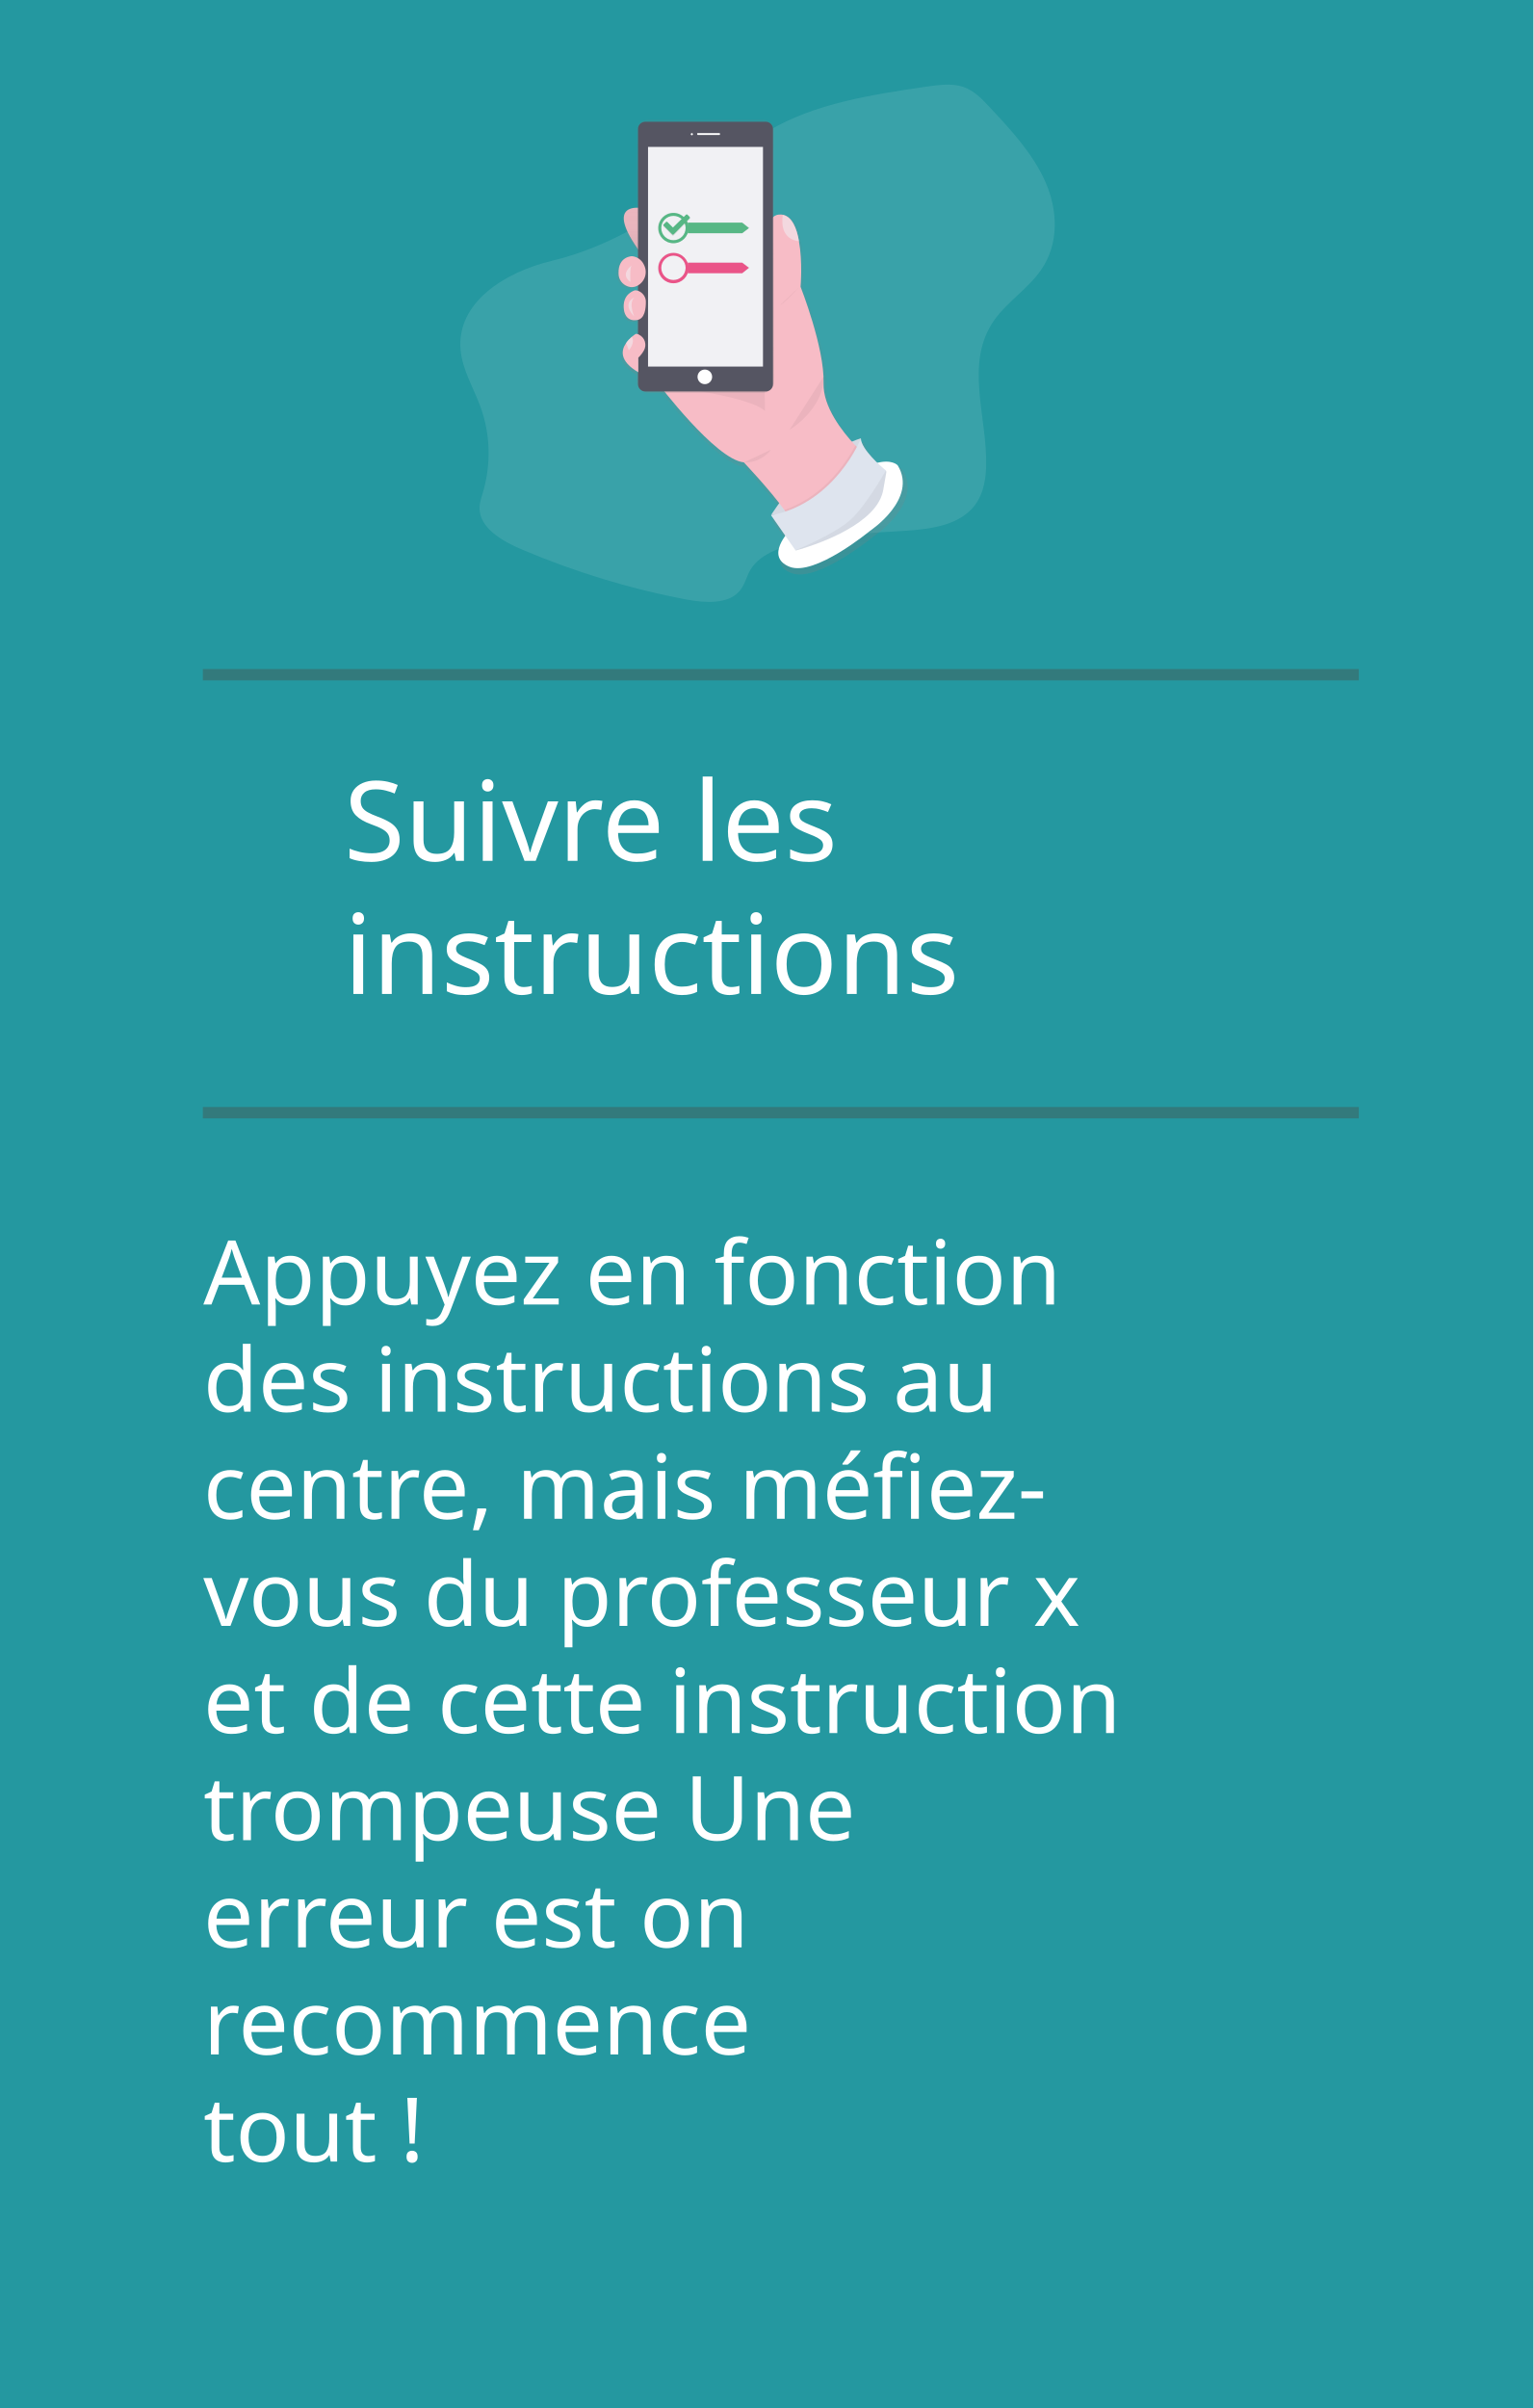
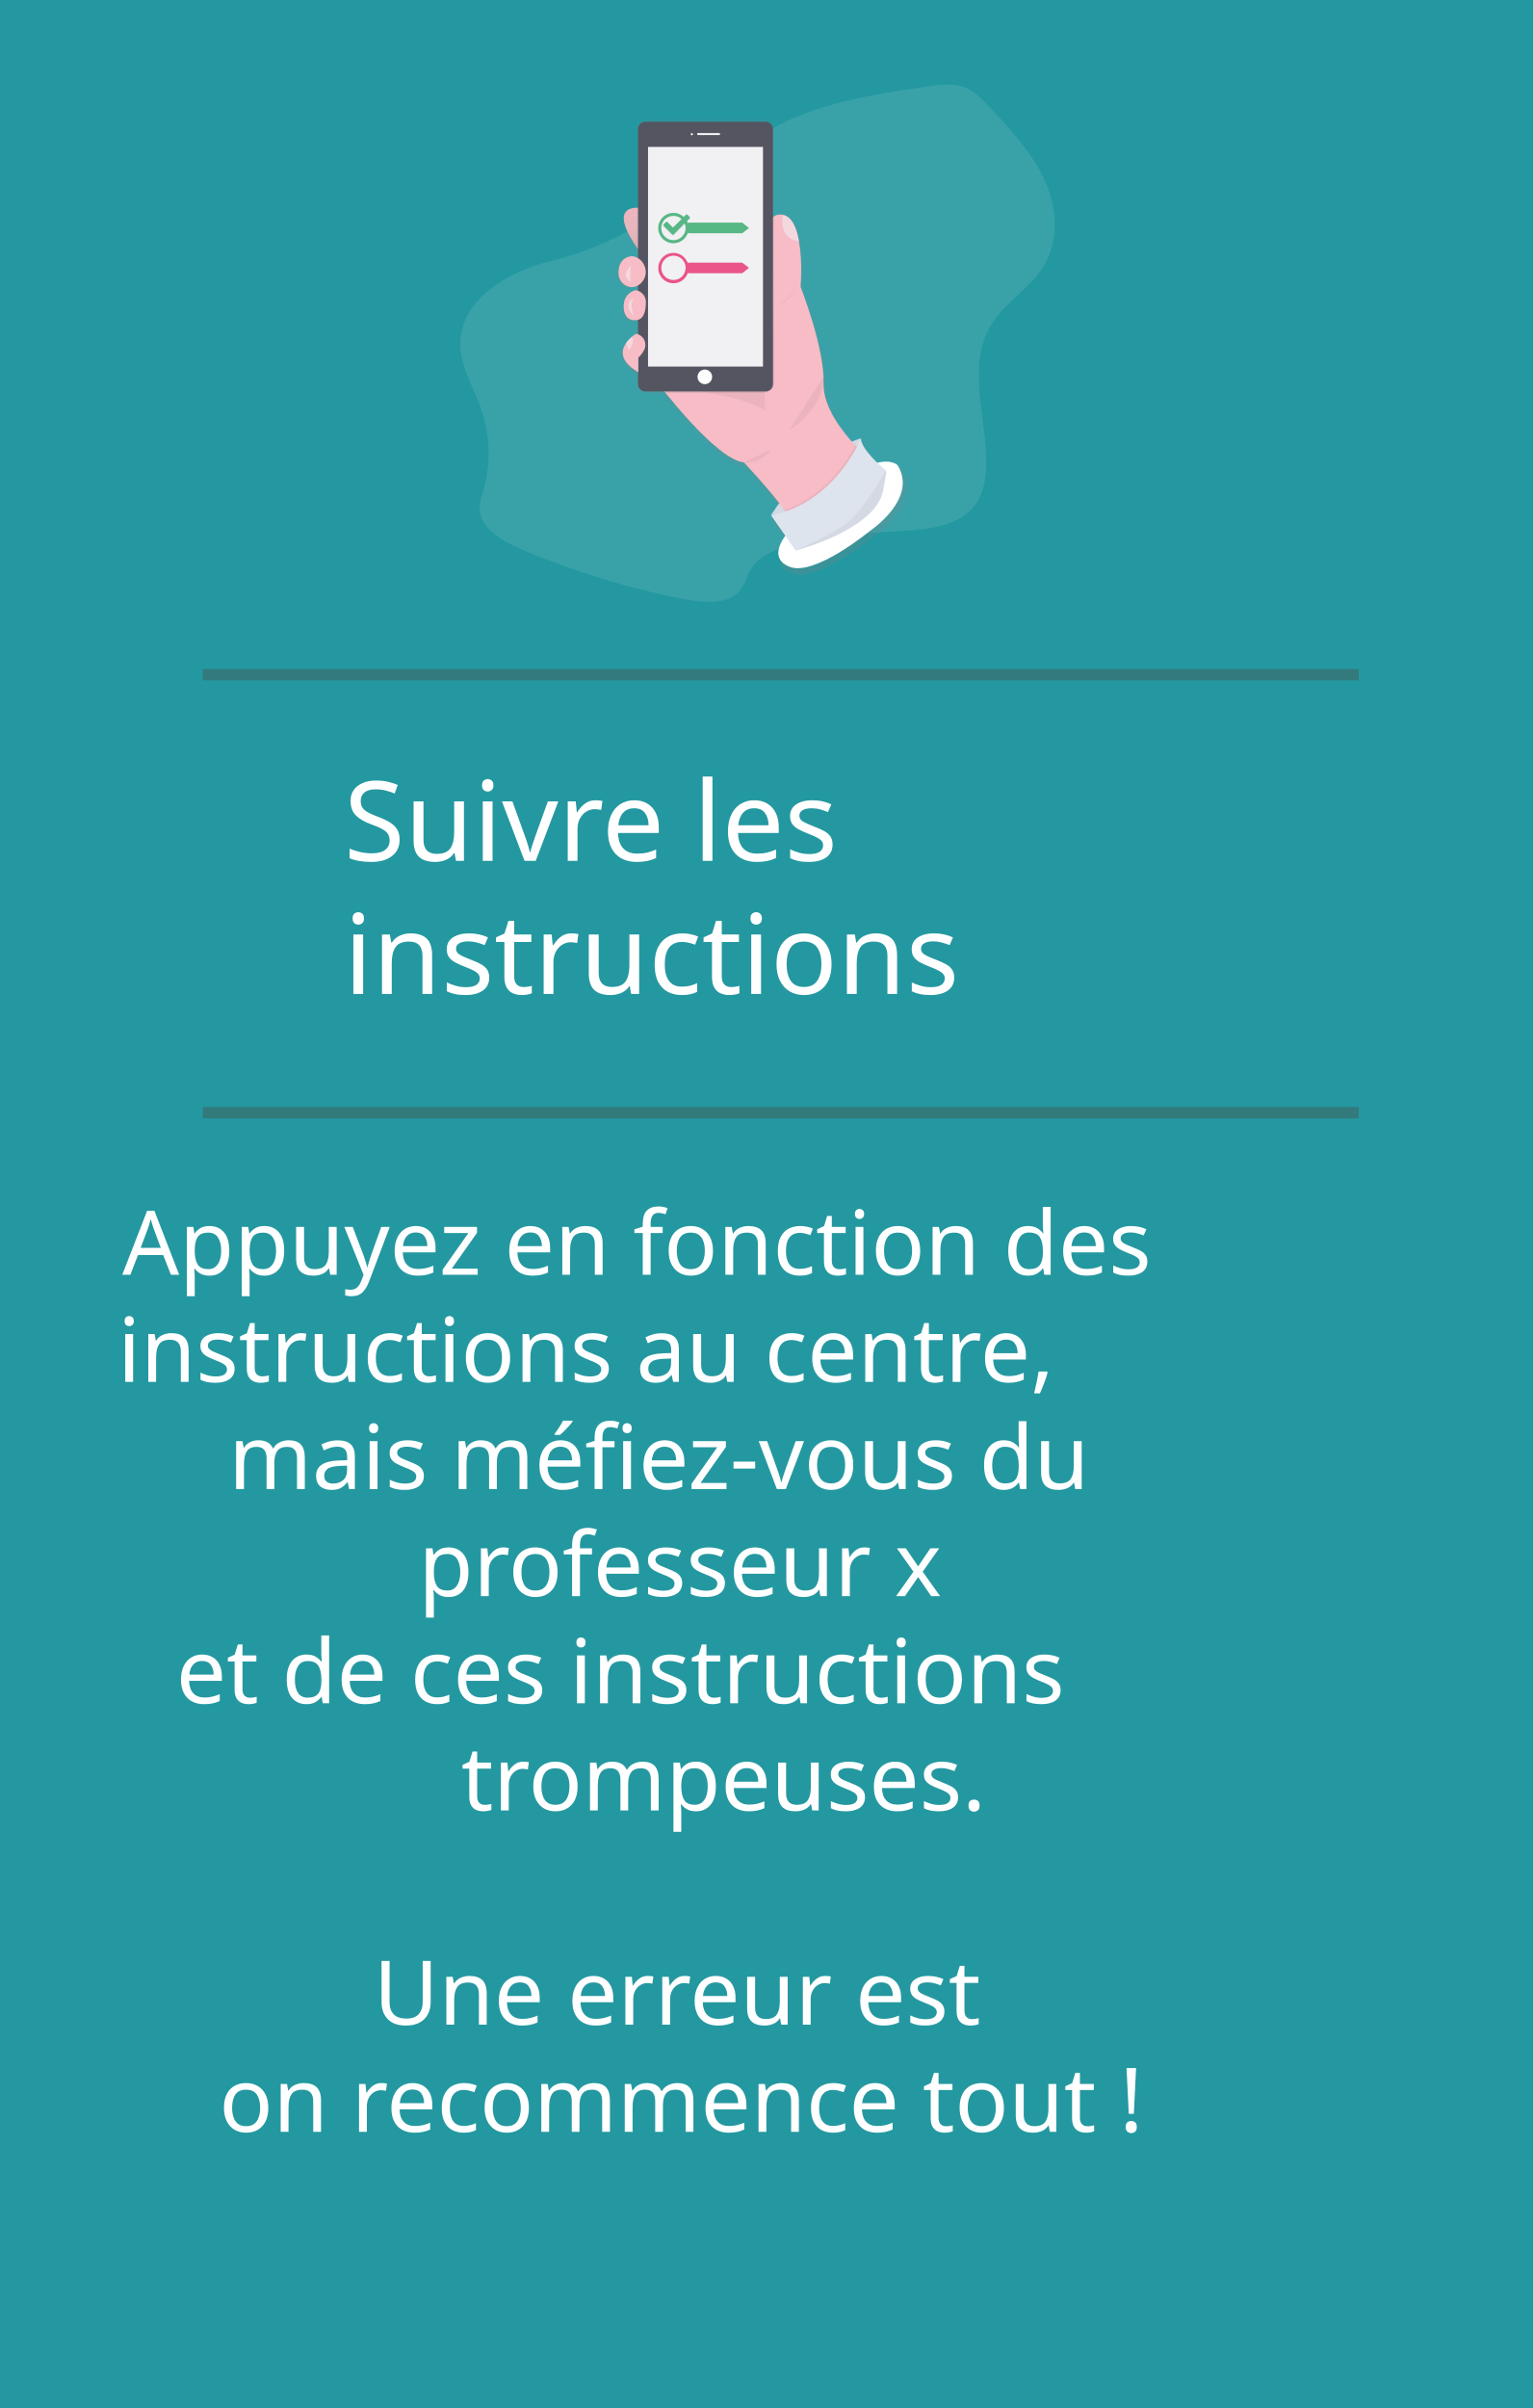
<svg xmlns="http://www.w3.org/2000/svg" version="1.1" id="Calque_1" x="0px" y="0px" viewBox="0 0 566.9 890.1" style="enable-background:new 0 0 566.9 890.1;" xml:space="preserve">
  <style type="text/css">
	.st0{fill:#2498A0;}
	.st1{fill:#337A7C;}
	.st2{fill:none;}
	.st3{enable-background:new    ;}
	.st4{fill:#FFFFFF;}
	.st5{font-family:'Bungee-Regular';}
	.st6{font-size:41px;}
	.st7{opacity:0.1;fill:#FFFFFF;enable-background:new    ;}
	.st8{fill:#F7BCC6;}
	.st9{fill:url(#SVGID_1_);}
	.st10{fill:url(#SVGID_2_);}
	.st11{fill:url(#SVGID_3_);}
	.st12{fill:url(#SVGID_4_);}
	.st13{fill:url(#SVGID_5_);}
	.st14{fill:#DEE4EE;}
	.st15{opacity:5.000000e-02;fill:#020203;enable-background:new    ;}
	.st16{opacity:0.5;fill:#EFF4F8;enable-background:new    ;}
	.st17{fill:#020203;}
	.st18{fill:url(#SVGID_6_);}
	.st19{fill:#555562;}
	.st20{fill:#F1F1F4;}
	.st21{fill:url(#SVGID_7_);}
	.st22{fill:#57B785;}
	.st23{fill:url(#SVGID_8_);}
	.st24{fill:#EA5488;}
	.st25{fill:url(#SVGID_9_);}
	.st26{font-size:33px;}
</style>
  <rect class="st0" width="566.9" height="890.1" />
  <rect x="75" y="247.3" class="st1" width="427.4" height="4.2" />
  <rect x="65.8" y="293.7" class="st2" width="439.2" height="99.7" />
  <text transform="matrix(1 0 0 1 127.1719 318.2055)" class="st3">
    <tspan x="0" y="0" class="st4 st5 st6">Suivre les </tspan>
    <tspan x="0" y="49.2" class="st4 st5 st6">instructions</tspan>
  </text>
  <rect x="75" y="409.2" class="st1" width="427.4" height="4.2" />
  <rect x="68.2" y="512" class="st2" width="439.2" height="394.8" />
  <g>
    <path class="st7" d="M170.3,129.4c0.7,7.4,4.8,14,7.4,21.1c3.6,10,3.9,20.8,1,31c-0.6,2.1-1.4,4.2-1.4,6.3   c0,7.4,8.4,12.3,16.1,15.5c19.4,8.2,39.7,14.4,60.4,18.3c6.8,1.3,15.3,1.8,19.5-3c2.1-2.3,2.6-5.3,4.1-7.9   c3.9-6.6,13.2-9.2,21.7-10.7c10.2-1.8,20.4-3,30.7-3.5c10.4-0.6,22.1-1.1,29-7.9c4.4-4.3,5.6-10.3,5.8-15.9   c0.6-18.5-8.3-38.5,3.1-54.5c4.8-6.7,12.5-11.6,17.2-18.4c6.8-9.8,6.2-22.2,1.6-32.6s-12.8-19.3-20.9-27.9   c-2.7-2.9-5.5-5.8-9.5-7.2c-4.2-1.4-8.9-0.7-13.4-0.1c-20.4,3-41.5,6.2-58.6,16.4c-8.5,5.1-15.6,11.7-23.1,17.7   c-16.3,13.1-35.3,25.1-56.9,30.3C186.5,100.6,168.7,111.9,170.3,129.4z" />
    <path class="st8" d="M236.9,76.9c0,0-14.1-2.5,0,16.6V76.9z" />
    <linearGradient id="SVGID_1_" gradientUnits="userSpaceOnUse" x1="450.517" y1="-455.85" x2="450.517" y2="-588.835" gradientTransform="matrix(1 0 0 1 -161.3354 668.0269)">
      <stop offset="0" style="stop-color:#808181;stop-opacity:0.25" />
      <stop offset="0.54" style="stop-color:#808181;stop-opacity:0.12" />
      <stop offset="1" style="stop-color:#808181;stop-opacity:0.1" />
    </linearGradient>
    <path class="st9" d="M333.6,173.5c0,0-2-2.3-7.7-0.9c-2.8-2.6-6.2-6.4-6.3-9.2c-1.1,0.4-2.3,0.8-3.4,1.3   c-4.8-5.3-10.9-13.8-10.6-21.9c0.4-13.3-8.7-36.2-8.7-36.2s0.8-9.4-0.7-17.1c-1-5.2-2.9-9.7-6.8-10.1c-0.6-0.1-1.2,0-1.8,0.2   c-7.1,2.4-2.7,25.1-2.7,25.1l-6.1,19l-36,19.2c0,0,21.8,28.7,32.4,29.7c0,0,7.8,8.2,13.4,15.4c-2,2.7-3,4.4-3,4.4l5.4,7.8   c-2.2,3-5.4,8.9,1.5,11.6c9.5,3.8,30.5-13.5,30.5-13.5S341.5,186.1,333.6,173.5z" />
    <linearGradient id="SVGID_2_" gradientUnits="userSpaceOnUse" x1="394.635" y1="-574.327" x2="394.635" y2="-591.295" gradientTransform="matrix(1 0 0 1 -161.3354 668.0269)">
      <stop offset="0" style="stop-color:#808181;stop-opacity:0.25" />
      <stop offset="0.54" style="stop-color:#808181;stop-opacity:0.12" />
      <stop offset="1" style="stop-color:#808181;stop-opacity:0.1" />
    </linearGradient>
    <path class="st10" d="M236.5,76.8c0,0-14.4-2.5,0,16.9V76.8z" />
    <linearGradient id="SVGID_3_" gradientUnits="userSpaceOnUse" x1="394.499" y1="-561.5" x2="394.499" y2="-573.159" gradientTransform="matrix(1 0 0 1 -161.3354 668.0269)">
      <stop offset="0" style="stop-color:#808181;stop-opacity:0.25" />
      <stop offset="0.54" style="stop-color:#808181;stop-opacity:0.12" />
      <stop offset="1" style="stop-color:#808181;stop-opacity:0.1" />
    </linearGradient>
    <path class="st11" d="M233.2,94.9c0,0-5.3,0-5.2,6.5c0,2.2,1.5,4.2,3.6,4.9c1.1,0.4,2.3,0.3,3.4-0.2c2.9-1.4,4.2-5,2.7-7.9   c-0.3-0.5-0.6-1-1-1.4C235.8,95.7,234.5,95,233.2,94.9z" />
    <linearGradient id="SVGID_4_" gradientUnits="userSpaceOnUse" x1="395.389" y1="-549.071" x2="395.389" y2="-560.302" gradientTransform="matrix(1 0 0 1 -161.3354 668.0269)">
      <stop offset="0" style="stop-color:#808181;stop-opacity:0.25" />
      <stop offset="0.54" style="stop-color:#808181;stop-opacity:0.12" />
      <stop offset="1" style="stop-color:#808181;stop-opacity:0.1" />
    </linearGradient>
    <path class="st12" d="M235.7,108.1c-0.5-0.2-1-0.4-1.5-0.4c0,0-5.1,1.3-4.2,7.4c0,0,0.4,4.4,4.9,3.8c3-0.4,3.4-4.4,3.3-6.9   C238.2,110.3,237.2,108.8,235.7,108.1z" />
    <linearGradient id="SVGID_5_" gradientUnits="userSpaceOnUse" x1="395.19" y1="-529.527" x2="395.19" y2="-544.071" gradientTransform="matrix(1 0 0 1 -161.3354 668.0269)">
      <stop offset="0" style="stop-color:#808181;stop-opacity:0.25" />
      <stop offset="0.54" style="stop-color:#808181;stop-opacity:0.12" />
      <stop offset="1" style="stop-color:#808181;stop-opacity:0.1" />
    </linearGradient>
    <path class="st13" d="M235.9,124.3c-0.4-0.2-0.8-0.3-1.3-0.4c-0.6,0.3-1.1,0.7-1.6,1.2c-0.8,0.7-1.6,1.5-2.2,2.4   c-1.9,2.8-2.5,6.9,4.6,11V133c0.9-0.8,1.6-1.8,2.2-2.9C238.8,128,238,125.4,235.9,124.3z" />
    <path class="st14" d="M285.1,190.4c0,0,13.1-21.8,33.2-28.4l-1,11.8l-16.7,16.6L285.1,190.4z" />
    <path class="st15" d="M285.1,190.4c0,0,13.1-21.8,33.2-28.4l-1,11.8l-16.7,16.6L285.1,190.4z" />
    <path class="st4" d="M291.9,196.2c0,0-9.3,9.5,0,13.3c9.3,3.7,29.8-13.3,29.8-13.3s17.8-11.8,10.2-24.2   C331.9,172,323.2,162,291.9,196.2z" />
    <path class="st8" d="M320.3,168.6c0,0-27.1,31.5-26.7,26.9c0.1-1.3-1.4-4-3.6-7c-5.4-7.5-15-17.6-15-17.6   c-10.4-1-31.7-29.2-31.7-29.2l35.2-18.9l6-18.6c0,0-4.3-22.3,2.6-24.7c0.6-0.2,1.1-0.2,1.7-0.2c0.3,0,0.5,0.1,0.8,0.1   c3.3,0.8,5,4.9,5.8,9.7v0.1c1.4,7.6,0.6,16.8,0.6,16.8s8.9,22.6,8.5,35.6c-0.3,8.7,6.9,17.9,11.6,22.9   C318.6,167.1,320.3,168.6,320.3,168.6z" />
    <path class="st15" d="M282.8,151.9c0,0,0.4-19.7-3.1-24.7S247.8,143,247.8,143S277.2,146.5,282.8,151.9z" />
    <path class="st15" d="M291.9,158.9c0,0,12.8-7.6,12.6-19.7" />
    <path class="st15" d="M285.1,166.2c0,0-3.5,5-10.2,4.8" />
    <path class="st15" d="M320.3,168.6c0,0-27.1,31.5-26.7,26.9c0.1-1.3-1.4-4-3.6-7c15-5.2,23.2-18,26.3-23.9   C318.6,167.1,320.3,168.6,320.3,168.6z" />
    <path class="st14" d="M327.7,174.4c0,0.1,0,0.1,0,0.2c-0.4,2.1-0.7,4.2-1.1,6.3c-0.1,0.7-0.3,1.3-0.5,2c-0.6,1.7-1.5,3.3-2.6,4.7   c-8.3,10.5-29.3,15.9-29.3,15.9l-0.1-0.1l-9-12.9c23.8-4.6,33.2-28.4,33.2-28.4c0.2,4,7.3,10.2,9.1,11.7   C327.6,173.9,327.7,174.1,327.7,174.4L327.7,174.4z" />
    <path class="st16" d="M295.4,89.2c-6-0.8-6.5-5.9-6-9.6c0.1,0,0.1,0,0.2-0.1C292.8,80.3,294.6,84.4,295.4,89.2z" />
    <path class="st15" d="M327.7,174.4c0,0.1,0,0.1,0,0.2c-0.4,2.1-0.7,4.2-1.1,6.3c-0.1,0.7-0.3,1.3-0.5,2l-0.5,1.4l-1.2,2.1l-0.9,1.2   c-8.3,10.5-29.3,15.9-29.3,15.9l-0.1-0.1c0.7-0.3,14.8-6.1,20.5-11.4c5.4-5,12-16.4,12.9-18C327.7,174.1,327.7,174.2,327.7,174.4z" />
    <path class="st17" d="M324.8,185.3" />
    <linearGradient id="SVGID_6_" gradientUnits="userSpaceOnUse" x1="422.185" y1="-522.827" x2="422.185" y2="-623.827" gradientTransform="matrix(1 0 0 1 -161.3354 668.0269)">
      <stop offset="0" style="stop-color:#808181;stop-opacity:0.25" />
      <stop offset="0.54" style="stop-color:#808181;stop-opacity:0.12" />
      <stop offset="1" style="stop-color:#808181;stop-opacity:0.1" />
    </linearGradient>
    <path class="st18" d="M282,44.2h-42.3c-2.3,0-4.2,1.9-4.2,4.2l0,0V141c0,2.3,1.9,4.2,4.2,4.2l0,0H282c2.3,0,4.2-1.9,4.2-4.2l0,0   V48.4C286.1,46.1,284.3,44.2,282,44.2z" />
    <path class="st19" d="M238.6,45h44.5c1.5,0,2.7,1.2,2.7,2.7V142c0,1.5-1.2,2.7-2.7,2.7h-44.5c-1.5,0-2.7-1.2-2.7-2.7V47.6   C235.9,46.2,237.1,45,238.6,45z" />
    <rect x="239.6" y="54.3" class="st20" width="42.5" height="81.2" />
    <path class="st4" d="M255.8,49.2c0.2,0,0.4,0.2,0.4,0.4S256,50,255.8,50c-0.2,0-0.4-0.2-0.4-0.4S255.6,49.2,255.8,49.2z" />
    <path class="st4" d="M258,49.2h8c0.1,0,0.2,0.1,0.2,0.2v0.3c0,0.1-0.1,0.2-0.2,0.2h-8c-0.1,0-0.2-0.1-0.2-0.2v-0.3   C257.7,49.3,257.8,49.2,258,49.2z" />
    <circle class="st4" cx="260.6" cy="139.3" r="2.7" />
    <path class="st8" d="M233.7,94.7c0,0-5.2,0-5,6.4c0,2.2,1.4,4.1,3.5,4.8c1.1,0.4,2.3,0.3,3.3-0.2c2.9-1.4,4.1-4.9,2.6-7.8   C237.3,96.1,235.6,94.9,233.7,94.7z" />
    <path class="st16" d="M233.7,98c0,0-4.8,3.3-0.6,6.2C233.1,104.2,232.7,98.4,233.7,98z" />
    <path class="st8" d="M234.8,107.3c0,0-5,1.2-4.1,7.3c0,0,0.4,4.4,4.8,3.7c3-0.4,3.3-4.4,3.3-6.8c0-1.6-1-3.1-2.4-3.8   C235.8,107.4,235.3,107.3,234.8,107.3z" />
    <path class="st16" d="M234.5,110c0,0-4.8,1.9,0,7C234.5,117,232.3,112.1,234.5,110z" />
    <path class="st8" d="M236,132.2v5.4c-7-4.1-6.4-8.1-4.5-10.8c0.6-0.9,1.3-1.6,2.1-2.3c0.5-0.4,1-0.8,1.5-1.1c0.4,0,0.9,0.1,1.3,0.4   c2.1,1.1,2.8,3.7,1.7,5.7C237.6,130.4,236.9,131.4,236,132.2z" />
    <path class="st16" d="M232.5,129.5c0,0-0.5-1.3-1-2.7c0.6-0.9,1.3-1.6,2.1-2.3C235,126.7,232.5,129.5,232.5,129.5z" />
    <path class="st15" d="M295.4,106.2c0,0-5.4,6-7,6.6" />
    <linearGradient id="SVGID_7_" gradientUnits="userSpaceOnUse" x1="421.491" y1="-578.096" x2="421.491" y2="-589.428" gradientTransform="matrix(1 0 0 1 -161.3354 668.0269)">
      <stop offset="0" style="stop-color:#808181;stop-opacity:0.25" />
      <stop offset="0.54" style="stop-color:#808181;stop-opacity:0.12" />
      <stop offset="1" style="stop-color:#808181;stop-opacity:0.1" />
    </linearGradient>
    <path class="st21" d="M274.6,82.3h-20.4v0.2c-1-3-4.2-4.6-7.1-3.6s-4.6,4.2-3.6,7.1s4.2,4.6,7.1,3.6c1.7-0.6,3.1-1.9,3.6-3.6v0.2   h20.4l2.5-2L274.6,82.3z M248.9,88.8c-2.5,0-4.6-2-4.6-4.6c0-2.5,2-4.6,4.6-4.6c2.5,0,4.6,2,4.6,4.6   C253.4,86.8,251.4,88.8,248.9,88.8L248.9,88.8L248.9,88.8z" />
    <path class="st22" d="M249,78.7c-3.1,0-5.6,2.5-5.6,5.6s2.5,5.6,5.6,5.6s5.6-2.5,5.6-5.6l0,0C254.6,81.2,252.1,78.7,249,78.7z    M249,79.8c2.5,0,4.5,2,4.5,4.5s-2,4.5-4.5,4.5s-4.5-2-4.5-4.5S246.5,79.8,249,79.8L249,79.8" />
    <polygon class="st22" points="274.4,86.2 254.3,86.2 254.3,82.3 274.4,82.3 276.9,84.3  " />
    <linearGradient id="SVGID_8_" gradientUnits="userSpaceOnUse" x1="421.491" y1="-563.329" x2="421.491" y2="-574.661" gradientTransform="matrix(1 0 0 1 -161.3354 668.0269)">
      <stop offset="0" style="stop-color:#808181;stop-opacity:0.25" />
      <stop offset="0.54" style="stop-color:#808181;stop-opacity:0.12" />
      <stop offset="1" style="stop-color:#808181;stop-opacity:0.1" />
    </linearGradient>
    <path class="st23" d="M274.6,97h-20.4v0.2c-1-3-4.2-4.6-7.1-3.6s-4.6,4.2-3.6,7.1s4.2,4.6,7.1,3.6c1.7-0.6,3.1-1.9,3.6-3.6v0.2   h20.4l2.5-2L274.6,97z M248.9,103.6c-2.5,0-4.6-2-4.6-4.6c0-2.5,2-4.6,4.6-4.6c2.5,0,4.6,2,4.6,4.6   C253.4,101.6,251.4,103.6,248.9,103.6L248.9,103.6L248.9,103.6z" />
    <path class="st24" d="M249,93.5c-3.1,0-5.6,2.5-5.6,5.6s2.5,5.6,5.6,5.6s5.6-2.5,5.6-5.6l0,0C254.6,96,252.1,93.5,249,93.5z    M249,94.5c2.5,0,4.5,2,4.5,4.5s-2,4.5-4.5,4.5s-4.5-2-4.5-4.5S246.6,94.5,249,94.5L249,94.5" />
    <polygon class="st24" points="274.4,101 254.3,101 254.3,97.1 274.4,97.1 276.9,99  " />
    <linearGradient id="SVGID_9_" gradientUnits="userSpaceOnUse" x1="411.585" y1="-580.893" x2="411.585" y2="-588.626" gradientTransform="matrix(1 0 0 1 -161.3354 668.0269)">
      <stop offset="0" style="stop-color:#808181;stop-opacity:0.25" />
      <stop offset="0.54" style="stop-color:#808181;stop-opacity:0.12" />
      <stop offset="1" style="stop-color:#808181;stop-opacity:0.1" />
    </linearGradient>
    <path class="st25" d="M255.2,80.3l-0.8-0.8c-0.2-0.2-0.4-0.2-0.6,0l0,0l-5,5l-2.1-2.1c-0.2-0.2-0.4-0.2-0.6,0l0,0l-0.8,0.8   c-0.2,0.2-0.2,0.4,0,0.6l0,0l3.2,3.2c0.2,0.2,0.4,0.2,0.6,0l0,0l6.1-6.1C255.4,80.8,255.4,80.5,255.2,80.3L255.2,80.3L255.2,80.3z" />
    <path class="st22" d="M255,80.2l-0.8-0.8c-0.2-0.2-0.4-0.2-0.6,0l-4.8,4.7l-2-2c-0.2-0.2-0.4-0.2-0.6,0l-0.8,0.8   c-0.2,0.2-0.2,0.4,0,0.6l3.1,3.1c0.2,0.2,0.4,0.2,0.6,0l5.8-5.8C255.1,80.6,255.1,80.4,255,80.2L255,80.2z" />
  </g>
-   <text transform="matrix(1 0 0 1 75.1719 482.2055)" class="st3">
-     <tspan x="0" y="0" class="st4 st5 st26">Appuyez en fonction </tspan>
-     <tspan x="0" y="39.6" class="st4 st5 st26">des instructions au </tspan>
-     <tspan x="0" y="79.2" class="st4 st5 st26">centre, mais méfiez-</tspan>
-     <tspan x="0" y="118.8" class="st4 st5 st26">vous du professeur x </tspan>
-     <tspan x="0" y="158.4" class="st4 st5 st26">et de cette instruction</tspan>
-     <tspan x="0" y="198" class="st4 st5 st26">trompeuse Une </tspan>
-     <tspan x="0" y="237.6" class="st4 st5 st26">erreur est on </tspan>
-     <tspan x="0" y="277.2" class="st4 st5 st26">recommence </tspan>
-     <tspan x="0" y="316.8" class="st4 st5 st26">tout !</tspan>
+   <text transform="matrix(1 0 0 1 45.2042 471.2059)" class="st3">
+     <tspan x="0" y="0" class="st4 st5 st26">Appuyez en fonction des </tspan>
+     <tspan x="-1.7" y="39.6" class="st4 st5 st26">instructions au centre, </tspan>
+     <tspan x="39.3" y="79.2" class="st4 st5 st26">mais méfiez-vous du </tspan>
+     <tspan x="109.5" y="118.8" class="st4 st5 st26">professeur x </tspan>
+     <tspan x="19.9" y="158.4" class="st4 st5 st26">et de ces instructions</tspan>
+     <tspan x="116.7" y="198" class="st4 st5 st26"> trompeuses.</tspan>
+     <tspan x="92.9" y="277.2" class="st4 st5 st26">Une erreur est </tspan>
+     <tspan x="35.8" y="316.8" class="st4 st5 st26">on recommence tout !</tspan>
  </text>
</svg>
